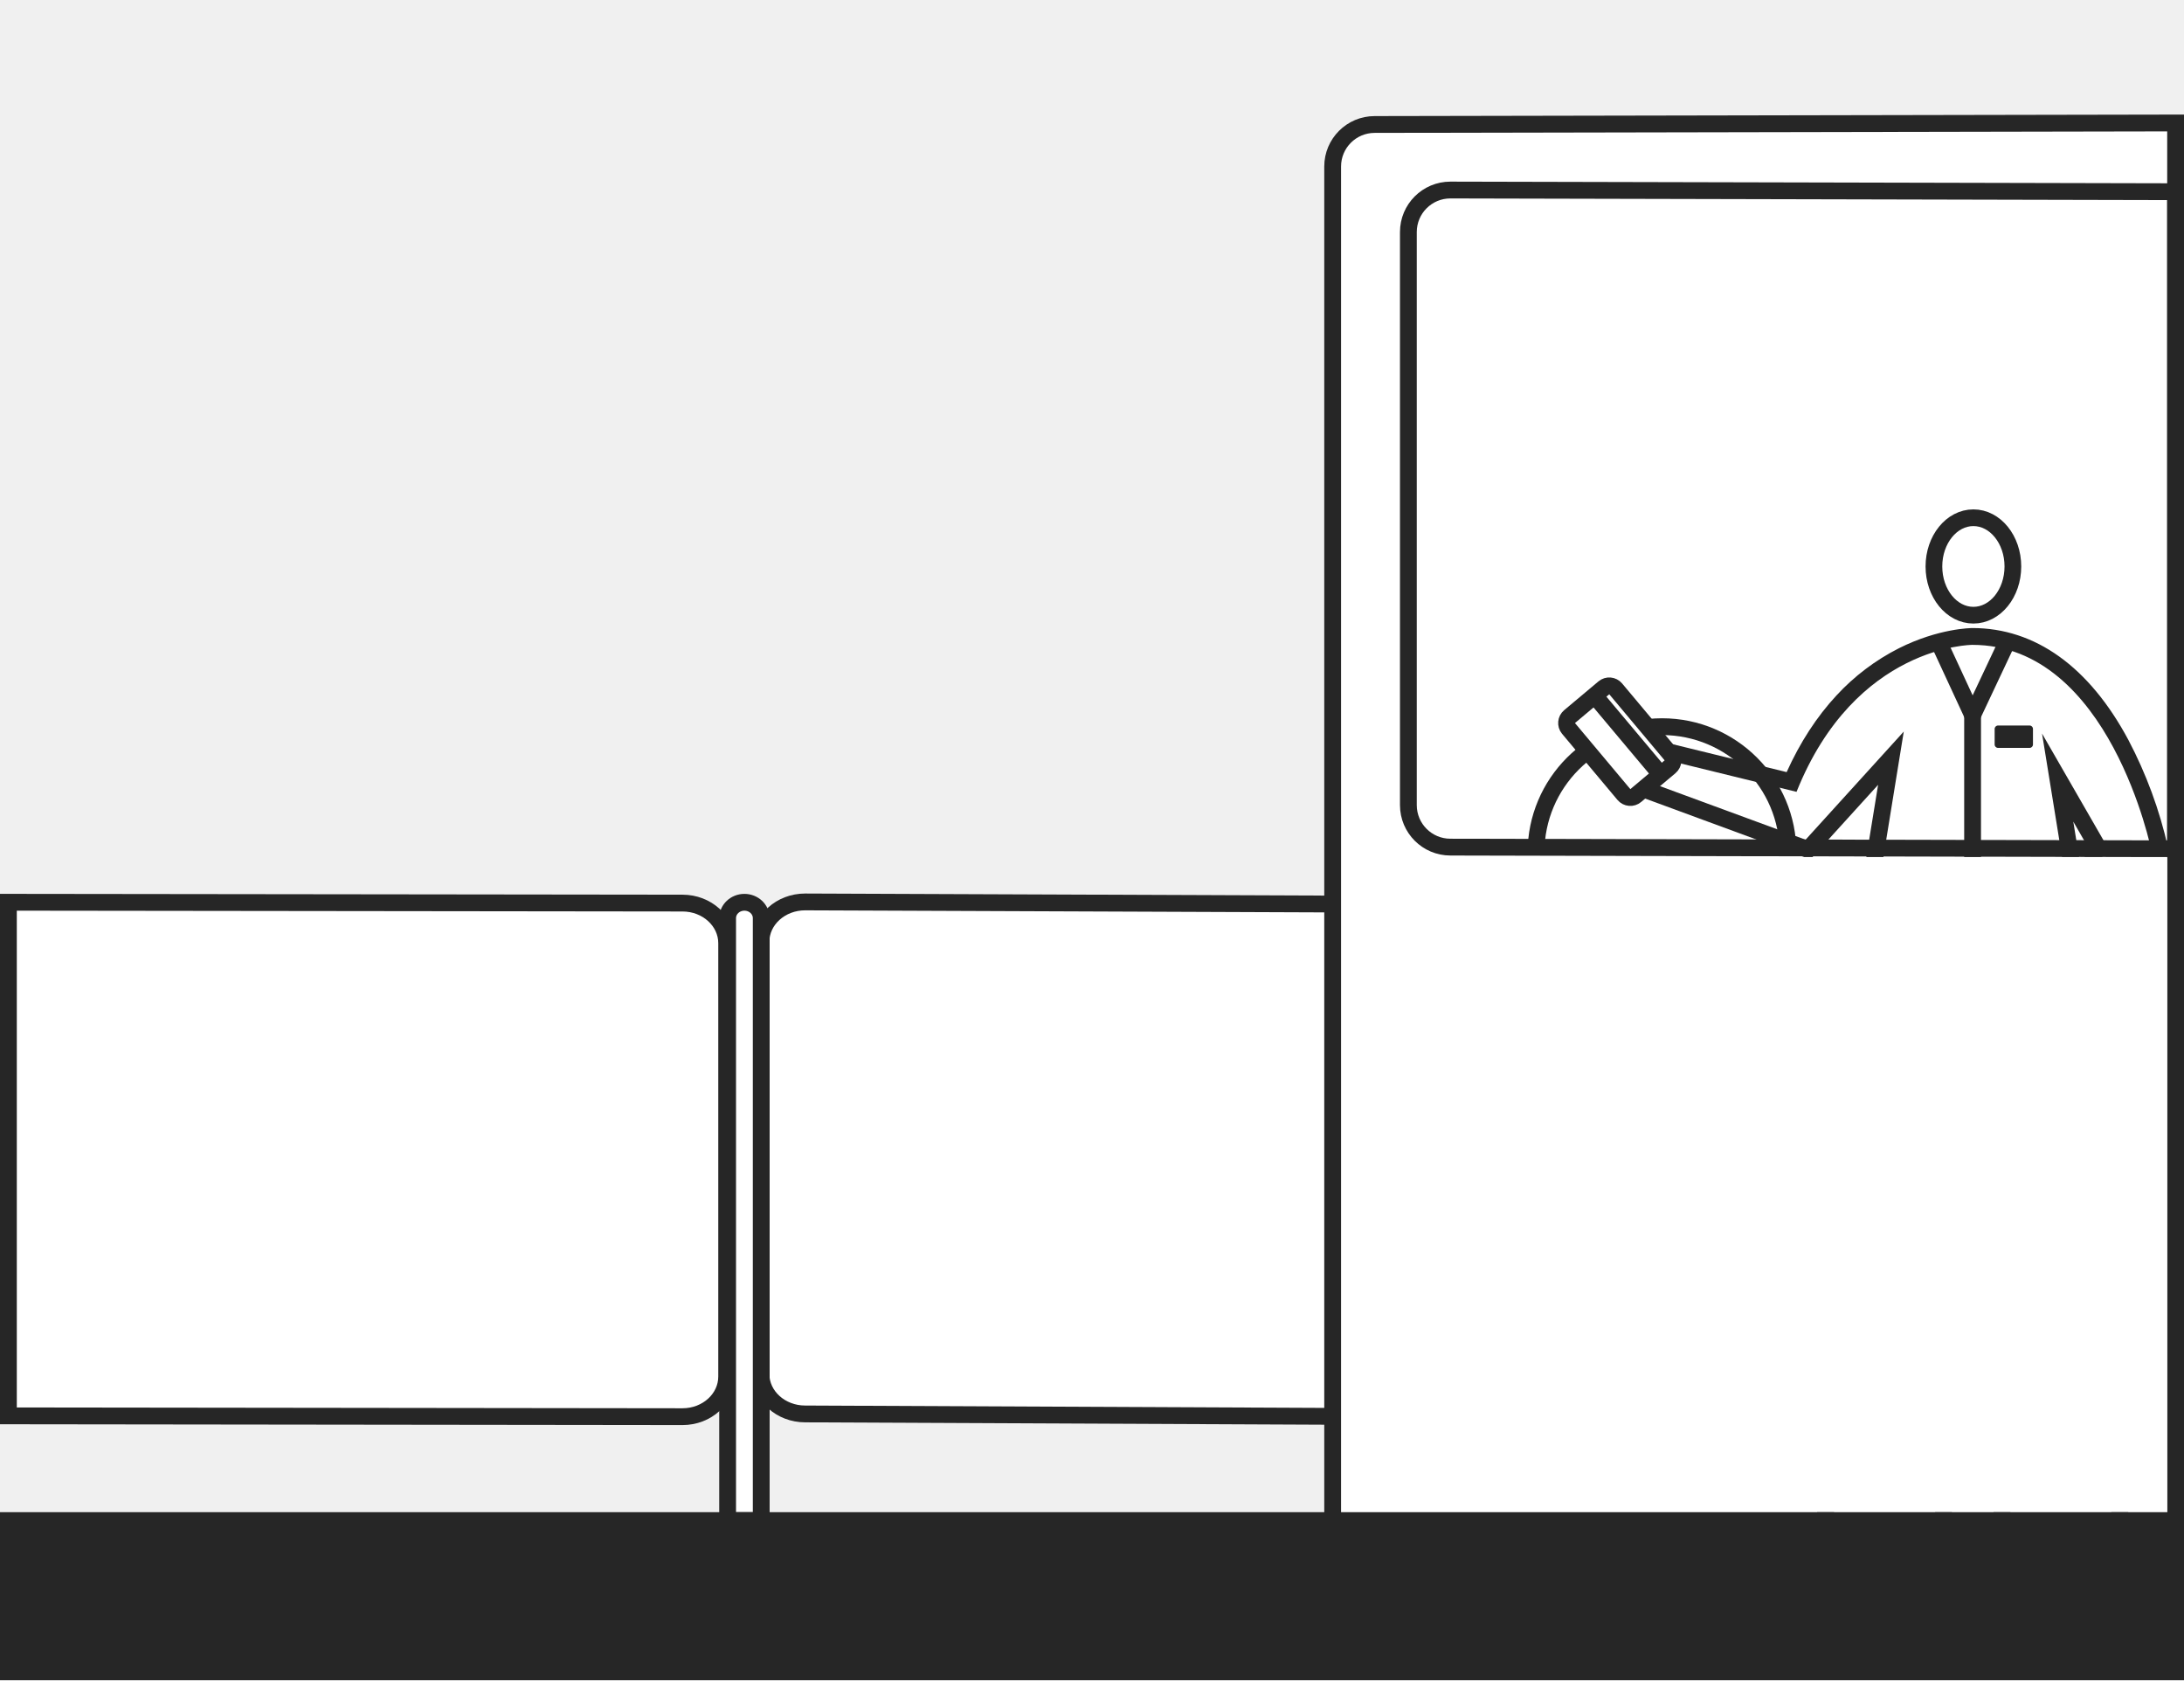
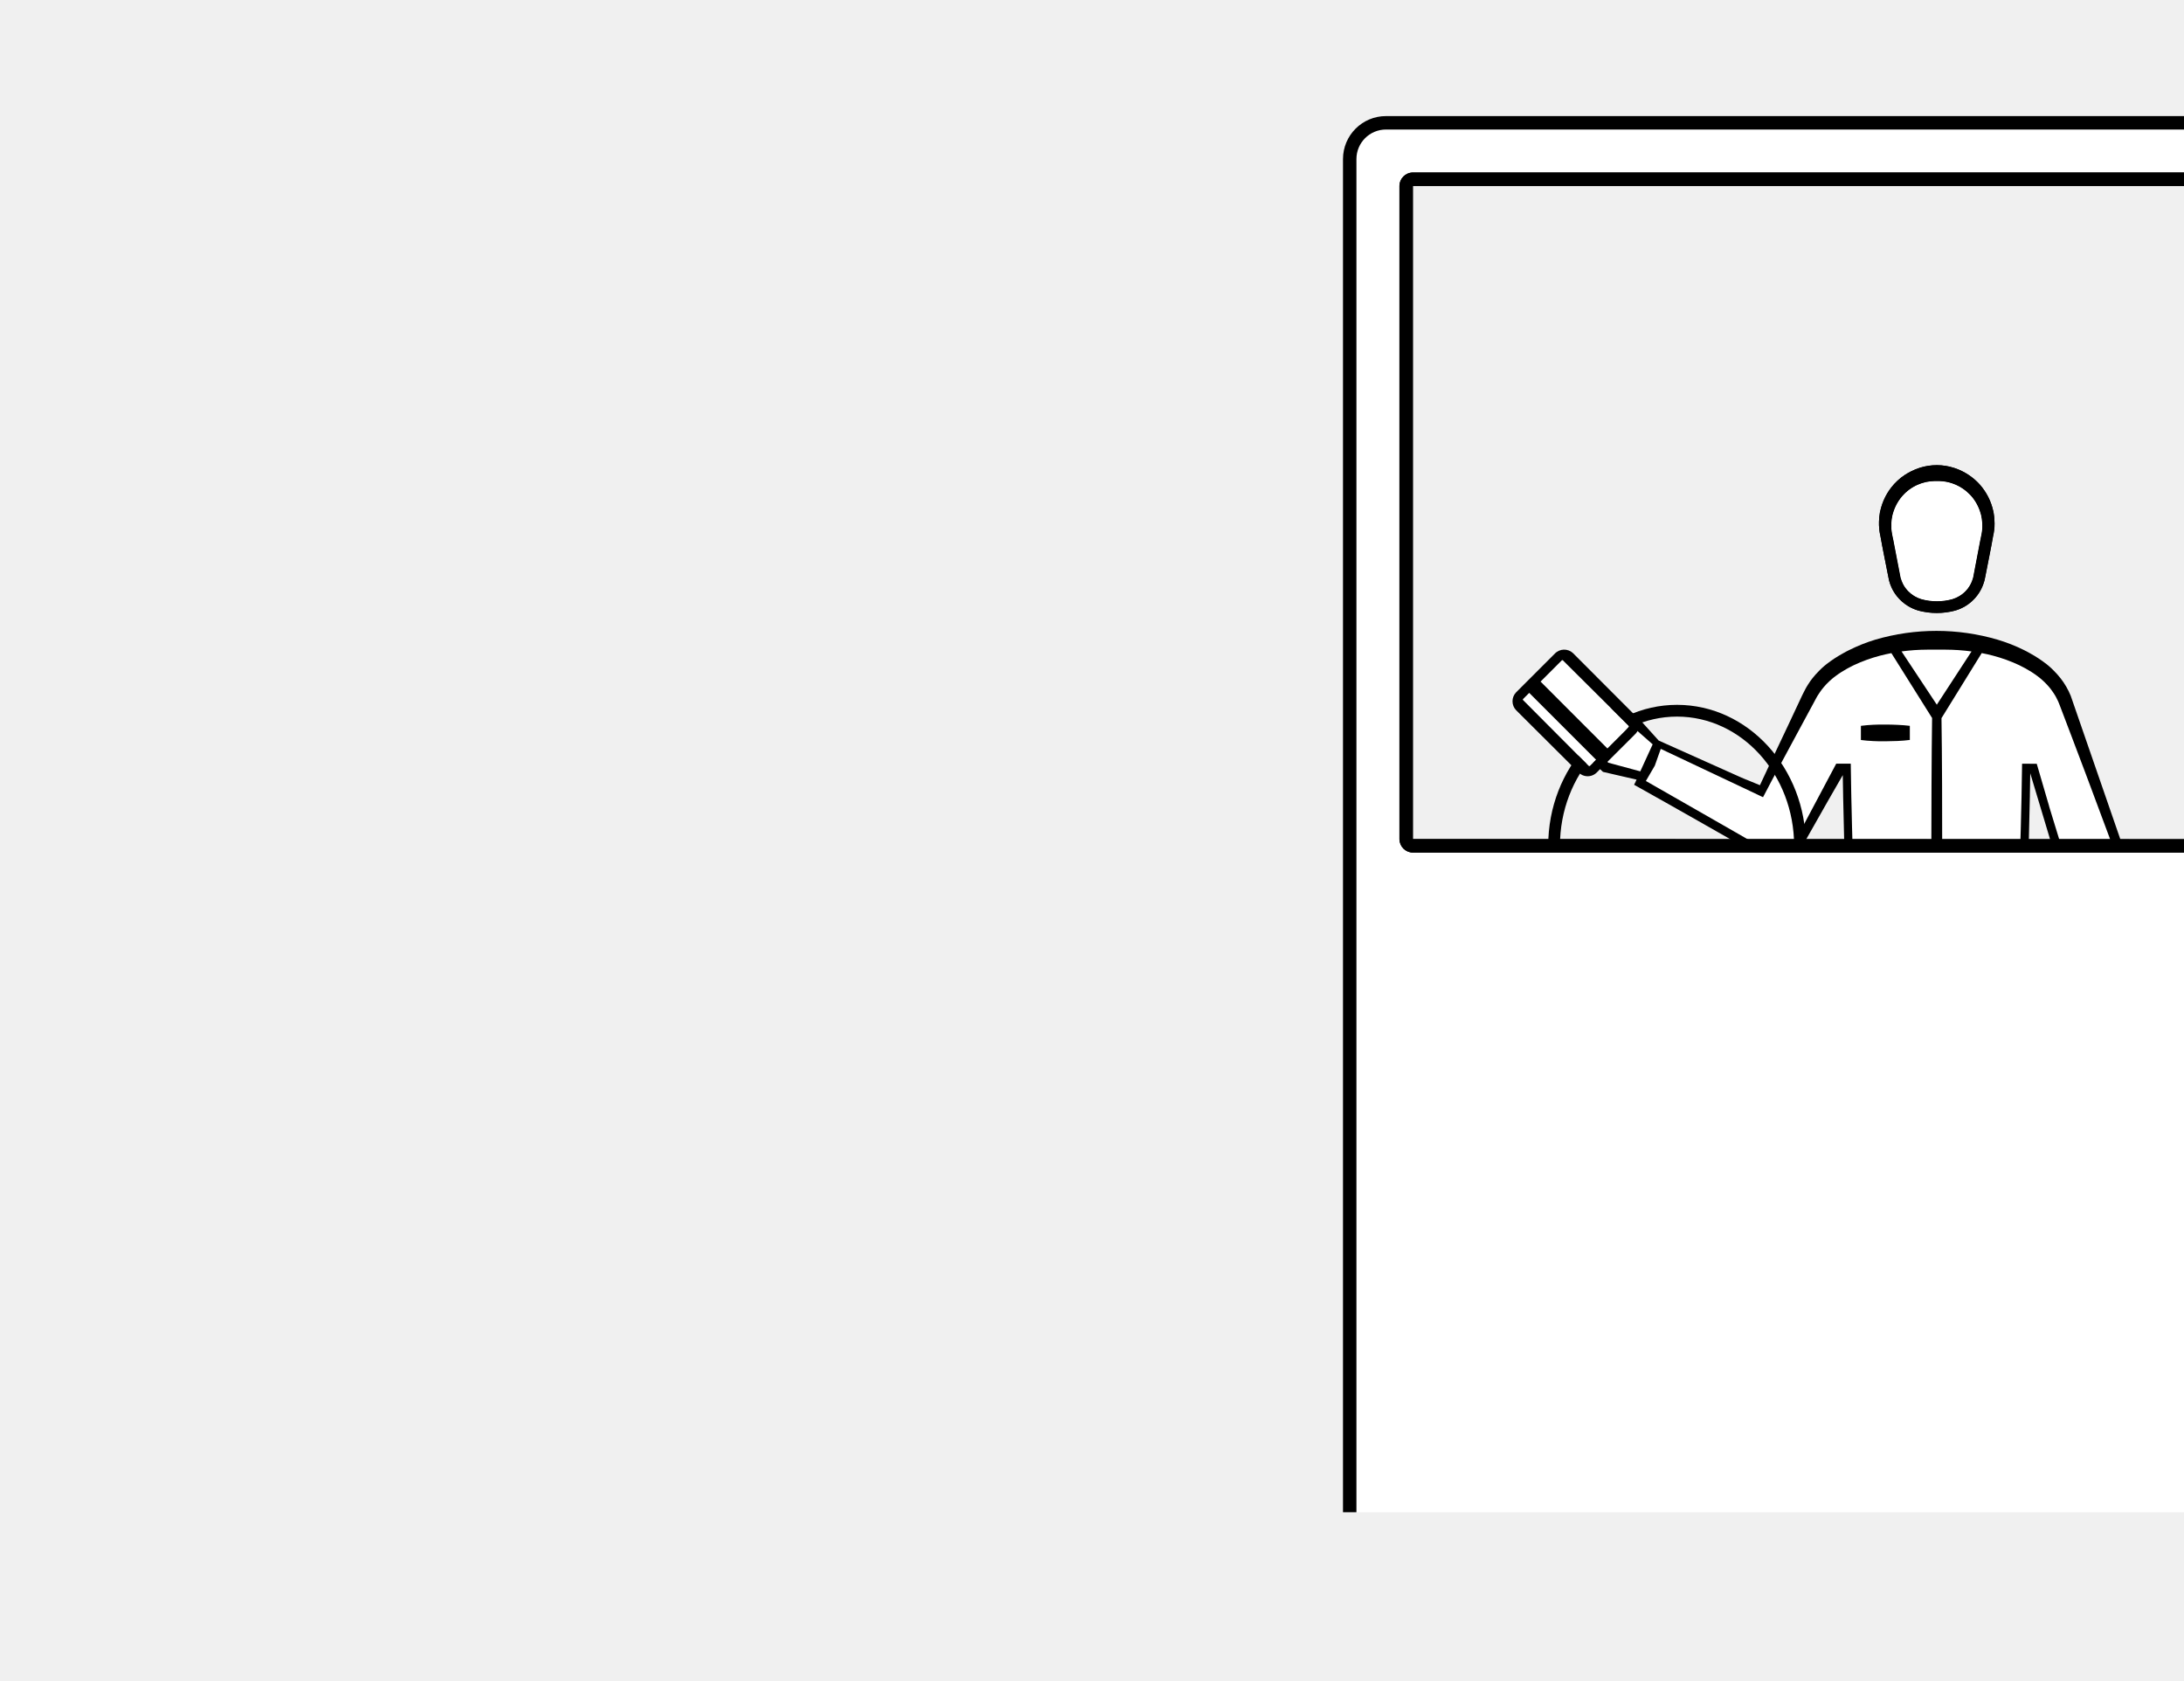
<svg xmlns="http://www.w3.org/2000/svg" id="Capa_1" data-name="Capa 1" viewBox="0 0 1300 1000">
  <defs>
-     <style>.cls-1,.cls-2,.cls-4{fill:#fff;}.cls-1,.cls-4,.cls-5,.cls-6,.cls-7,.cls-8{stroke:#262626;}.cls-1,.cls-4,.cls-5,.cls-6,.cls-8{stroke-miterlimit:10;}.cls-1,.cls-7,.cls-8{stroke-width:10px;}.cls-3{fill:#262626;}.cls-4{stroke-width:9.94px;}.cls-5{fill:#b4b4b4;stroke-width:8px;}.cls-6,.cls-7,.cls-8{fill:none;}.cls-6{stroke-width:10.11px;}.cls-7{stroke-linecap:round;stroke-linejoin:round;}</style>
+     <style>.cls-1{fill:#fff;}</style>
  </defs>
-   <path class="cls-1" d="M802,538.08,479.25,536.8c-14.52,0-26.3,10.66-26.3,23.8V817.72c0,13.15,11.78,23.81,26.3,23.81L802,843Z" />
-   <path class="cls-1" d="M5,842.67l401.25.49c14.52,0,26.29-10.69,26.29-23.88V561.37c0-13.18-11.77-23.88-26.29-23.88L5,537Z" />
-   <path class="cls-1" d="M433.11,905h20V546.44c0-5.21-4.48-9.43-10-9.43h0c-5.52,0-10,4.22-10,9.43Z" />
-   <path class="cls-1" d="M793.25,906.09l501.75-.9v-832l-476.75.9a25,25,0,0,0-25,25Z" />
-   <path class="cls-2" d="M1208.17,977.71l0-31.65h-12.88l-20.77-260.24L1153,946.07h-12.67l-.22,31.65H1065l.19-12.6,22.08-19h-4.81l29.27-325.5H1098l27.53-169.31-49.37,54.38-95.64-35.2,9.54-23.72,76.29,18.69c18.66-43.91,46.14-65.07,66.2-75.13,22.59-11.34,40.69-11.47,41.45-11.47,35.45,0,66,22.1,88.44,63.91a254,254,0,0,1,23.09,62.64l.33,1.67-40.63,82.19,5.07,31.35h-13.74l29.29,325.5H1259l24.21,19.09v12.55Zm28.71-440.29,11.4-33.85-23.48-40.78Z" />
-   <path class="cls-3" d="M1174,383.8c81.91,0,106.63,122.54,106.63,122.54l-34.24,69.24-6-33L1253.74,503l-38.24-66.41,29,179h-13.33l29.28,325.5h-15.78l33.62,26.53v5.12h-65.07l0-31.65h-13.27l-25.3-317-26.2,317h-13l-.23,31.65h-65.07l.08-5.28,30.57-26.37H1088l29.27-325.5h-13.32L1133.2,435.4l-58.45,64.37-87.64-32.25,6-14.92,76.25,18.68c35-87.48,104.67-87.48,104.67-87.48m0-10c-.81,0-20.06.14-43.69,12a131.12,131.12,0,0,0-37.18,28.09c-11.76,12.64-21.72,28-29.68,45.65l-68-16.66-8.42-2.06-3.24,8.05-6,14.92L974,473.35l9.67,3.55,87.64,32.26,6.32,2.32,4.53-5,35.76-39.38L1094,614l-1.89,11.6h14.15L1078,940.17l-.72,7.94-13.62,11.75-3.4,2.94-.07,4.49-.08,5.28-.15,10.14h85.15l.07-9.93.16-21.72h12.31l.76-9.18,16-194.31L1190,941.86l.74,9.21h12.49l0,21.64v10h85.09v-20l-3.8-3-13.25-10.46-.82-9.11-28.31-314.6h14.15L1254.33,614l-3.88-24,4.93-10,34.24-69.25,1.51-3.06-.67-3.35a259.59,259.59,0,0,0-23.59-64c-23.33-43.54-55.43-66.55-92.84-66.55Zm64.56,142.88L1234.1,489l8.72,15.14-4.23,12.57Z" />
-   <ellipse class="cls-4" cx="1174.64" cy="337.14" rx="23.5" ry="29" />
-   <line class="cls-5" x1="1234.51" y1="620.08" x2="1114.26" y2="620.08" />
-   <line class="cls-6" x1="1235.51" y1="621.06" x2="1112.48" y2="621.06" />
-   <polyline class="cls-7" points="1193.74 384.13 1174.16 425.67 1154.92 384.13" />
-   <line class="cls-7" x1="1174.16" y1="425.67" x2="1174.16" y2="618.12" />
-   <rect class="cls-3" x="1187.28" y="431.82" width="22.81" height="13.31" rx="2" transform="translate(2397.38 876.94) rotate(-180)" />
-   <path class="cls-8" d="M1064.29,507.49a75,75,0,0,0-150,0" />
-   <path class="cls-8" d="M863.32,504.18l431.68,1V114.1l-431.68-1a25,25,0,0,0-25,25V479.18A25,25,0,0,0,863.32,504.18Z" />
-   <rect class="cls-2" x="845.73" y="510.09" width="444.25" height="389.91" />
-   <rect class="cls-3" y="900" width="1300" height="100" />
-   <path class="cls-1" d="M933.61,433.5l33,39.38a5,5,0,0,0,7.05.61l6.56-5.51,13.86-11.63a5,5,0,0,0,.62-7l-33-39.38a5,5,0,0,0-7-.62l-12.48,10.48-2,1.67-5.95,5A5,5,0,0,0,933.61,433.5Z" />
-   <line class="cls-1" x1="987.81" y1="460.09" x2="951.07" y2="416.3" />
+   <polygon class="cls-1" points="1053.03 467.55 1052.43 468.69 1054.24 465.16 1054.25 465.15 1055.82 462.25 1055.82 462.26 1053.03 467.55" />
+   <polygon class="cls-1" points="1079.93 417.55 1071.38 433.39 1079.94 417.5 1081 415.56 1079.93 417.55" />
+   <polygon class="cls-1" points="1081.27 415.03 1081.5 414.65 1081.27 415.06 1081.01 415.53 1081.27 415.03" />
+   <polygon class="cls-1" points="1103.29 525.31 1101.05 544.67 1099.24 561.39 1101.05 544.59 1103.29 525.24 1103.32 525.03 1103.29 525.31" />
+   <path class="cls-1" d="M1118.6,441.16c-1.22-.05-2.43-.06-3.64-.13-2.43-.12-4.86-.29-7.28-.63V432c2.42-.34,4.85-.51,7.28-.63,1.21-.07,2.42-.09,3.64-.13l3.64,0c2.42,0,4.85.06,7.28.18s4.85.29,7.28.62v8.39c-2.43.32-4.85.5-7.28.61s-4.86.17-7.28.18Z" />
+   <path class="cls-1" d="M1081.51,414.62c.15-.26.31-.54.48-.8-.16.29-.33.57-.49.83Z" />
+   <path class="cls-1" d="M1257.75,506.54a18,18,0,0,1-.1,2.65l-.46,3-1.88,12.23-3.76,24.44-1.26,8.17-2.51,16.28-1.49,9.15-2,12.45-.23,1.39h-6.36l1,2.44.07.14.55,1.32,3.48,8.28,5.41,12.89,0,.1,6.17,14.67-3.17,1.9-2.06-2-4.29-4.06-16.78-16,0,0-1.79-12.45-.82-5.73.1-1.91,4.4-81.54h0l0-.54-.15-.48-10.3-33.57,0-.14-7.34-25.12v-.05h-8.62l-.06,3.14-.29,16.77-.39,16.76c-.12,5.59-.31,11.19-.47,16.77l-.5,16.77v.22l0,.32,2.24,19.35,2.09,19.37,2.16,19.36,1.59,13.1.74,6.1.09,1.77.91,17.23q.49,9.62,1.07,19.24c.72,12.84,1.67,25.66,2,38.52l2.91,77.11.75,19.27c.15,3.22.16,6.43.24,9.65l.2,9.65.77,38.58q.25,13.44.56,26.86h-39.65l-1.33-14.71-1-11.87-1.77-20.74-1-11.36-.4-4.72-.23-2.89-1.07-13.49c0-.44-.07-.88-.1-1.32s-.07-1-.12-1.47-.07-.76-.12-1.13a.66.66,0,0,0,0-.14l-.32-2.67-.15-1.24-1-8.08-1.9-16.18L1166.48,716l0-.13q-1.18-10.92-2.37-21.83l-.48-4.56q-.64-6-1.26-12c-.37-3.59-.74-7.19-1.1-10.78-.26-2.6-.51-5.21-.77-7.82s-.5-5.21-.74-7.82l-.26-2.71v-.1h-13.72l-.28,2.81c-2,21.64-4.36,43.22-6.71,64.81l-3.68,32.36-1.9,16.18-1,8.08-.48,4c-.16,1.34-.23,2.7-.35,4.06l-1.29,16.23-1.37,16.23L1126,845.53l-1.35,14.87H1085q.21-8.89.38-17.79l.18-9.07.78-38.58.13-6.85.06-2.66c0-.28,0-.56,0-.84,0-2.18.08-4.36.14-6.54,0-.75,0-1.51.08-2.27l.75-19.28,2.92-77.12q.12-4.83.35-9.64c.12-2.65.26-5.31.41-8l.18-3.21.54-8.91c.18-3,.36-5.95.52-8.92.17-2.75.33-5.51.49-8.26q.3-5.44.58-10.88v-.1l.9-17.2.09-1.8,2.33-19.11-1.58,13,54.85-3.34-.22-19.15-.14-21.37-.12-42.74.12-42.74.14-21.37.21-18.43-24.24-38.62c-2.26.43-4.51.93-6.73,1.51a91.26,91.26,0,0,0-15.72,5.7,70.09,70.09,0,0,0-7.23,4c-1.15.74-2.28,1.49-3.34,2.3-.42.31-.83.61-1.21.92v0l-.2.14c-.24.2-.47.38-.67.56l-.42.36-.5.45c-.33.29-.71.62-1,.89a40.36,40.36,0,0,0-3.36,3.55,34,34,0,0,0-2.13,2.81l-.07.11c-.43.6-.85,1.21-1.23,1.84a0,0,0,0,1,0,0c.38-.64.8-1.25,1.23-1.85a.34.34,0,0,1,.07-.11,33.6,33.6,0,0,1,2.14-2.81,38.78,38.78,0,0,1,3.36-3.55c.27-.26.66-.59,1-.88l.5-.46.42-.36.66-.55.2-.14,0,0c.38-.31.79-.62,1.21-.93,1.06-.8,2.18-1.56,3.33-2.29a70.28,70.28,0,0,1,7.23-4,90.43,90.43,0,0,1,15.72-5.7,113.28,113.28,0,0,1,28.18-3.53c.5,0,1,0,1.49,0h7.71q.75,0,1.5,0a113.34,113.34,0,0,1,28.18,3.53,90.33,90.33,0,0,1,15.71,5.7,67.27,67.27,0,0,1,7.23,4c.87.55,1.74,1.13,2.57,1.73l.77.56.62.47.62.49h0l.08.05.12.09.64.52.43.36.49.46,0,0c.17.14.34.3.51.45l.26.23.19.17c.31.29.62.59.91.89q1.31,1.29,2.49,2.7c.26.31.52.63.77.95s.49.64.73,1a34.56,34.56,0,0,1,2,3c.16.27.31.54.46.81.43.8.83,1.61,1.2,2.44.18.36.33.74.48,1.11l.23.58.24.64,1,2.62,2,5.24,4,10.5,7.94,21c.78,2.05,1.56,4.11,2.32,6.17,4.51,12,8.93,24,13.42,36l.1.34A16.48,16.48,0,0,1,1257.75,506.54Z" />
+   <path d="M1187.18,310.42c0-.85-.06-1.73-.15-2.6l-.4-2.85a6.78,6.78,0,0,0-.15-.68l-.07-.28a35.05,35.05,0,0,0-6.54-13.89,31.86,31.86,0,0,0-2.49-2.86c-.22-.23-.45-.46-.68-.67-.46-.44-.94-.87-1.42-1.3,0,0,0,0,0,0a36,36,0,0,0-7.38-4.87,33.34,33.34,0,0,0-4.49-1.85c-.92-.31-1.86-.58-2.81-.81a33.57,33.57,0,0,0-20.19,1.48c-.9.35-1.78.75-2.64,1.18a37.68,37.68,0,0,0-4,2.28,33.69,33.69,0,0,0-8,7.42,35,35,0,0,0-6.54,13.9l-.07.28-.09.33a3.4,3.4,0,0,0-.07.34l-.39,2.85c-.1.88-.13,1.76-.16,2.61,0,.2,0,.4,0,.6s0,.4,0,.6,0,.64,0,1c0,.68.07,1.36.13,2l.09.88c0,.17,0,.34.07.51l.15,1c0,.15.05.3.08.45l.37,1.82c.61,3.52,1.32,7.11,2,10.58l.76,3.82,2.3,11.64v0l.22.79c.14.49.3,1,.47,1.47.06.19.13.37.21.56a3,3,0,0,0,.12.32,27.87,27.87,0,0,0,1.26,2.72l.4.71a25.52,25.52,0,0,0,2.23,3.21s0,0,0,0a25.62,25.62,0,0,0,6.51,5.63,26.23,26.23,0,0,0,5.72,2.54c1.09.32,2.07.54,3,.72s1.91.36,2.9.49a43,43,0,0,0,10.79,0c1-.13,2-.3,2.91-.49s1.88-.4,3-.72a25.94,25.94,0,0,0,5.71-2.54A25.09,25.09,0,0,0,1181,346.06l.21-.74.46-2.2,2.61-13.27c.69-3.49,1.4-7.09,2-10.64l.37-1.79c.11-.6.2-1.22.28-1.91a34.05,34.05,0,0,0,.25-3.85C1187.21,311.22,1187.2,310.83,1187.18,310.42Zm-52.74,39.89a14.92,14.92,0,0,1-1.33-1.95c-.21-.36-.4-.72-.58-1.1a16.78,16.78,0,0,1-.73-1.74c-.16-.43-.3-.88-.43-1.33l-.17-.57-3.9-20.47c-.07-.46-.16-.92-.25-1.37s-.19-.89-.29-1.33c0-.22-.1-.43-.14-.65-.1-.43-.19-.87-.27-1.31,0-.23-.09-.45-.13-.68l-.25-1.57c0-.22,0-.44-.07-.66s-.06-.56-.08-.84,0-.74,0-1.1q0-1,0-1.95l.06-.56c0-.2,0-.4.05-.61,0-.64.1-1.23.19-1.83l.43-2.25h0c0-.13.08-.27.11-.42a1.14,1.14,0,0,0,.09-.26c.13-.48.27-.95.43-1.42a24.93,24.93,0,0,1,1.42-3.44,26.86,26.86,0,0,1,3.69-5.58,25.79,25.79,0,0,1,9.37-6.87,25.5,25.5,0,0,1,9.88-2.14l.56,0h2.38a25.65,25.65,0,0,1,7.3,1.26c.78.25,1.55.55,2.31.88a26.27,26.27,0,0,1,8.42,5.81c.33.34.65.69,1,1.05h0a26.79,26.79,0,0,1,5.52,10.43l.09.27.12.43.42,2.26c.1.58.14,1.18.2,1.81,0,.41.06.81.1,1.23a25.3,25.3,0,0,1,0,3c0,.51-.08,1-.15,1.52l-.25,1.56c-.14.88-.34,1.77-.54,2.62s-.39,1.8-.54,2.72l-3.91,20.5-.14.51a19.12,19.12,0,0,1-1.75,4.19,18.29,18.29,0,0,1-6.33,6.4,18.49,18.49,0,0,1-4.17,1.85c-.78.23-1.67.43-2.29.55s-1.56.29-2.44.41a34.7,34.7,0,0,1-4.48.28,35.14,35.14,0,0,1-4.51-.28c-.86-.12-1.66-.26-2.43-.41-.61-.12-1.51-.32-2.29-.55a18.69,18.69,0,0,1-4.17-1.85,18.94,18.94,0,0,1-3.58-2.82A16.52,16.52,0,0,1,1134.44,350.31Z" />
+   <path class="cls-1" d="M1125.81,314.74c0,.5.1,1,.16,1.51l.25,1.57c.15.88.35,1.77.54,2.62s.39,1.8.54,2.7l3.89,20.47.16.56a18.84,18.84,0,0,0,1.75,4.18,18.18,18.18,0,0,0,10.5,8.25c.77.23,1.68.43,2.29.55s1.56.29,2.43.41a36.22,36.22,0,0,0,9,0c.88-.12,1.67-.25,2.43-.41s1.52-.32,2.3-.55a17.86,17.86,0,0,0,12.24-12.43l.15-.52,3.91-20.5c.15-.91.35-1.82.54-2.71s.39-1.75.54-2.62l.24-1.57c.07-.5.13-1,.16-1.51a27.86,27.86,0,0,0,0-3c0-.41-.08-.82-.11-1.23,0-.63-.1-1.23-.19-1.8l-.43-2.27c0-.14-.07-.28-.11-.42s-.06-.18-.1-.28a26.77,26.77,0,0,0-5.53-10.43,26.1,26.1,0,0,0-19-9l-1.42,0h-1.53a26.1,26.1,0,0,0-19.24,9,27,27,0,0,0-5.53,10.44l-.09.27c0,.14-.08.28-.11.41l-.43,2.25c-.09.6-.14,1.2-.19,1.83,0,.41-.07.82-.11,1.18C1125.73,312.66,1125.75,313.68,1125.81,314.74Z" />
+   <polygon class="cls-1" points="983.74 443 976.37 459.09 957.3 453.94 935.73 431.17 939.09 425.08 970.29 431.2 983.74 443" />
+   <path class="cls-1" d="M1103.32,525l0,.28-2.24,19.36-1.81,16.72L1099,564l-2.16,19.37-1.58,13,54.85-3.34-.22-19.15-.14-21.37-.12-42.74.12-42.74.14-21.37.21-18.43-24.24-38.62c-2.26.43-4.51.93-6.73,1.51a91.26,91.26,0,0,0-15.72,5.7,70.09,70.09,0,0,0-7.23,4c-1.15.74-2.28,1.49-3.34,2.3-.42.31-.83.61-1.21.92v0l-.2.14c-.24.2-.47.38-.67.56l-.42.36-.5.45c-.33.29-.71.62-1,.89a40.36,40.36,0,0,0-3.36,3.55,34,34,0,0,0-2.13,2.81l-.07.11c-.43.6-.85,1.21-1.23,1.84-.16.29-.33.57-.49.83l-.23.41-.26.47v0l-1.07,2-8.55,15.84,0,0-14.83,27.5-.71,1.32h0l-2.79,5.29-.6,1.14-.28.54-2.78,5.28-1.08-.51-10.09-4.79-.86-.41-48.85-23.06-3.54,10-5.32,9.12,33.89,19.38,18,10.31,9,5.16,4.51,2.57,2.25,1.29,1.06.6.07.05c.36.18.6.3,1,.46a16.67,16.67,0,0,0,5,1.28,17,17,0,0,0,3.7-.08,12.51,12.51,0,0,0,1.36-.25,0,0,0,0,1,0,0l.55-.13a16.48,16.48,0,0,0,7.55-4.43,16.82,16.82,0,0,0,2.12-2.7l0-.06L1093,454.54h8.63l.05,3.14.29,16.77.4,16.77c.07,2.78.14,5.55.22,8.33v.06q.14,4.17.25,8.32V508l.5,16.77V525Zm4.36-93c2.42-.34,4.85-.51,7.28-.63,1.21-.07,2.42-.09,3.64-.13l3.64,0c2.42,0,4.85.06,7.28.18s4.85.29,7.28.62v8.39c-2.43.32-4.85.5-7.28.61s-4.86.17-7.28.18l-3.64,0c-1.22-.05-2.43-.06-3.64-.13-2.43-.12-4.86-.29-7.28-.63Z" />
+   <path d="M1136.8,432v8.39c-2.43.32-4.85.5-7.28.61s-4.86.17-7.28.18l-3.64,0c-1.22-.05-2.43-.06-3.64-.13-2.43-.12-4.86-.29-7.28-.63V432c2.42-.34,4.85-.51,7.28-.63,1.21-.07,2.42-.09,3.64-.13l3.64,0c2.42,0,4.85.06,7.28.18S1134.37,431.68,1136.8,432Z" />
+   <path d="M1263.57,636.64h0l-13.28-24.16-3.73-6.77-3-5.48,0-.07,2,0,1,0h.74l.31-1.74,2.79-15.39,1.64-9,4.27-24.41,4.29-24.41,2.14-12.21c.16-1,.35-2,.52-3.07a21,21,0,0,0,.2-3.54,21.77,21.77,0,0,0-1.36-6.94l.1.31-29.62-85.63a43.62,43.62,0,0,0-6-10.38,49.78,49.78,0,0,0-4-4.5c-.36-.36-.7-.67-1-1l-.52-.5-.57-.52c-.38-.36-.76-.68-1.14-1s-.77-.64-1.15-.94a73.21,73.21,0,0,0-9.91-6.51l-2-1.1-1.28-.65-.21-.11A99.63,99.63,0,0,0,1189,380.7a129.31,129.31,0,0,0-72.74,0A99.14,99.14,0,0,0,1100.5,387l-.22.11-1.28.65-2,1.1a73.74,73.74,0,0,0-9.9,6.51c-.38.3-.76.61-1.15.94s-.76.65-1.14,1l-.57.52-.52.5c-.34.33-.68.64-1,1a48.28,48.28,0,0,0-4,4.5,37.14,37.14,0,0,0-2.26,3.21c-.1.14-.19.28-.28.42a.6.6,0,0,0-.09.15c-.25.4-.49.79-.73,1.2l-.61,1.07c-.38.68-.8,1.47-1.1,2.13l-1,2L1065,430.33l-10.88,23-2.55,5.46-4,8.54-7.71-3.18-.6-.25v.1l-2.9-1.3-.15-.06-48.91-21.9L974,426l-.52-.57-1-.26-35.06-9.45h0l-2.77-.75-1.61,2.64-6.7,11.06-1.73,2.89,2.42,2.28,26.44,24.92.68.63.71.17L974.12,464h.06l-.5,1-.49,1-.51,1.07.29.17.89-2h.06l-.49,1h0l-.46,1,1.8,1c12.1,6.8,24.2,13.58,36.25,20.46l18.09,10.29,9.05,5.14,4.52,2.56L1045,508l1.14.65c.39.21.91.45,1.34.64a21.48,21.48,0,0,0,9,1.73,17.37,17.37,0,0,0,2.39-.19c.56-.07,1.11-.17,1.65-.29l.42-.1.23-.05.2-.05a21.54,21.54,0,0,0,10-5.71,21.85,21.85,0,0,0,3.48-4.63l2.56-4.52,7.6-13.41,2.65-4.68c2.79-4.92,5.62-9.8,8.45-14.7l.78-1.35.21,11.93v.54l1.19,50.91-10.35,77.1h0v.19l-2.3,38.47-1.15,19.3-.29,4.82c-.08,1.6-.1,3.21-.16,4.82l-.3,9.66-1.24,38.63-1.08,38.61-.54,19.31c-.12,3.23-.1,6.44-.15,9.66l-.08,9.66-.38,38.62-.23,26.78h5q.21-8.89.38-17.79c.06-3,.12-5.93.17-8.9l.78-38.61.14-7,.06-2.66c0-.28,0-.56,0-.84,0-2.18.07-4.36.14-6.54,0-.75,0-1.51.08-2.27l.75-19.28,2.92-77.12q.12-4.83.35-9.64c.12-2.65.26-5.31.41-8l.18-3.21.54-8.91c.18-2.94.36-5.87.52-8.81s.34-5.58.49-8.37q.3-5.44.58-10.88v-.1l.89-17.2h0l116.47,0h0l.9,17.33c.33,6.41.67,12.84,1.07,19.25.72,12.84,1.67,25.67,2,38.53l2.91,77.12.75,19.28c.15,3.22.16,6.43.24,9.65l.2,9.65.78,38.61q.24,13.35.54,26.69h5l-.23-26.78L1224.7,795l-.08-9.66c0-3.22,0-6.43-.15-9.66l-.54-19.31-1.08-38.61-1.23-38.63-.31-9.66c-.06-1.61-.08-3.22-.16-4.82l-.29-4.82-1.15-19.3-2.3-38.47v-.19h0l-10.35-77.1,1.19-50.91v-.54l.23-13.1,6.5,21.63,9.81,32.71-2.57,43.75L1219.9,598v.09l0,.13h0l2.34,20.14.07.61.75.87,5.46,5.91,13.38,14.5,4.77,5.19,1,1.09,2.19,2.38,15.11-9.78ZM957.3,453.94l-21.57-22.77,3.36-6.09,31.2,6.12L983.74,443l-7.37,16.09Zm137.91,142.5,1.58-13L1099,564l.29-2.65,1.81-16.72,2.24-19.36,0-.28v-.26l-.5-16.77v-.07q-.12-4.15-.25-8.32v-.06c-.09-2.78-.17-5.55-.22-8.33l-.4-16.77-.29-16.77-.05-3.14H1093l-23.26,43.77,0,.06a16.82,16.82,0,0,1-2.12,2.7,16.48,16.48,0,0,1-7.55,4.43l-.55.13a0,0,0,0,0,0,0,12.51,12.51,0,0,1-1.36.25,17,17,0,0,1-3.7.08,16.67,16.67,0,0,1-5-1.28c-.36-.16-.6-.28-1-.46l-.07-.05-1.06-.6-2.25-1.29-4.51-2.57-9-5.16-18-10.31-33.89-19.38,5.32-9.12,3.54-10,48.85,23.06.86.41,10.09,4.79,1.08.51,2.78-5.28.28-.54.6-1.14,1.2-2.33h0l1.59-2.95h0l.71-1.32,14.83-27.5,0,0,8.55-15.84,1.07-2v0l.26-.47.23-.41c.16-.26.33-.54.49-.83.38-.63.8-1.24,1.23-1.84l.07-.11a34,34,0,0,1,2.13-2.81,40.36,40.36,0,0,1,3.36-3.55c.29-.27.67-.6,1-.89l.5-.45.42-.36c.2-.18.43-.36.67-.56l.2-.14v0c.38-.31.79-.61,1.21-.92,1.06-.81,2.19-1.56,3.34-2.3a70.09,70.09,0,0,1,7.23-4,91.26,91.26,0,0,1,15.72-5.7c2.22-.58,4.47-1.08,6.73-1.51l24.24,38.62-.21,18.43-.14,21.37-.12,42.74.12,42.74.14,21.37.22,19.15Zm36.66-208.74a119.87,119.87,0,0,1,15.4-1.05H1158a120.1,120.1,0,0,1,15.53,1.06l-20.66,31.7Zm71.76,66.84-.05,3.14-.29,16.77-.39,16.77c-.13,5.59-.32,11.19-.48,16.78l-.5,16.77V525l0,.32,2.24,19.36,2.1,19.37,2.16,19.37,1.58,13h0c-11.74-.74-44.36-2.69-54.42-3.3l.23-19.17.14-21.37.12-42.74L1156,467.1l-.14-21.37-.21-18.31,23.94-38.72q3.33.63,6.61,1.49a91.26,91.26,0,0,1,15.72,5.7,70.09,70.09,0,0,1,7.23,4c.86.55,1.72,1.12,2.54,1.7l.8.6.59.43.62.49h0l.08.05.12.09c.24.2.47.38.67.56l.43.36.46.42,0,0c.17.14.34.3.51.45l.26.23.22.21.88.85q1.31,1.29,2.49,2.7c.26.31.52.63.77.95s.49.64.73,1a34.56,34.56,0,0,1,2,3c.16.27.31.54.46.81.45.81.86,1.64,1.24,2.48.17.37.32.74.47,1.11l.23.58.25.63,1,2.62,2,5.25,4,10.51,7.94,21q1.17,3.08,2.32,6.17c4.51,12,8.94,24,13.42,36l.1.33a16.31,16.31,0,0,1,1.14,5.09,16.65,16.65,0,0,1-.09,2.64l-.45,3-1.89,12.22L1251.59,549l-1.26,8.17-2.51,16.29-1.49,9.15-2,12.36h0l-10.5-1.08-8,.8,4.33-80.19h0l0-.53-.16-.48-10.3-33.59,0-.14-7.35-25.17Zm47.7,183.62-2.06-2-4.29-4.08-16.81-16v-.08l-1.77-12.38-.49-3.44h13.46l3.51,8.38,5.38,12.79,0,.1,6.17,14.67,0,.09Zm-73.06,195.66-1.75-20.58-1-11.52-.4-4.72-.23-2.89-1.05-13.35c0-.48-.08-1-.12-1.46s-.07-1-.12-1.47-.07-.76-.12-1.13l-.33-2.81-.15-1.24-1-8.08-1.9-16.18L1166.48,716q-1.2-11-2.39-22l-.48-4.56q-.64-6-1.26-12c-.37-3.59-.74-7.19-1.1-10.78-.26-2.6-.51-5.21-.77-7.82l-.72-7.71-.28-2.82h-13.72l-.28,2.82c-2,21.64-4.36,43.23-6.72,64.83l-3.68,32.37-1.9,16.18-1,8.08-.49,4.05c-.16,1.34-.23,2.71-.34,4.06l-1.3,16.24-1.37,16.24L1126,845.69l-1.33,14.71h6l6.87-79c.13-1.35.22-2.7.38-4l.51-4.05,1-8.07,2-16.15,4.1-32.29,7-54.88,7,54.88,4.11,32.29,2,16.15,1,8.07.5,4.05c.17,1.34.26,2.69.39,4l6.88,79h6l-1.33-14.71Z" />
+   <path d="M1051.51,458.74s0,0,0,.05l2.55-5.46Z" />
+   <path d="M1187.2,310.43c0-.86-.06-1.74-.15-2.61l-.4-2.84c0-.24-.09-.46-.15-.69l-.07-.28a35.07,35.07,0,0,0-6.55-13.89,29.41,29.41,0,0,0-2.5-2.86c-.22-.23-.45-.46-.68-.67-.46-.45-.93-.88-1.42-1.3,0,0,0,0,0,0a35.65,35.65,0,0,0-7.36-4.88,33,33,0,0,0-4.51-1.84c-.92-.31-1.86-.58-2.81-.81a33.57,33.57,0,0,0-20.19,1.48q-1.35.52-2.64,1.17a36.76,36.76,0,0,0-4,2.29,33.69,33.69,0,0,0-8,7.42,35,35,0,0,0-6.54,13.9l-.07.28-.09.33a3.43,3.43,0,0,0-.06.34l-.4,2.85c-.1.88-.13,1.76-.16,2.61,0,.2,0,.4,0,.6l0,.61c0,.32,0,.63,0,.95,0,.68.07,1.36.13,2,0,.29.06.59.1.88l.06.51.15,1c0,.15.05.3.08.45l.37,1.82c.61,3.52,1.32,7.11,2,10.58l.76,3.82,2.31,11.66.22.79c.14.49.3,1,.47,1.47.06.19.13.37.21.56a3,3,0,0,0,.12.32,23.85,23.85,0,0,0,1.26,2.72l.4.71a23.58,23.58,0,0,0,2.23,3.21s0,0,0,0a25.24,25.24,0,0,0,6.52,5.65,26.15,26.15,0,0,0,5.71,2.54c1.1.33,2.08.54,3,.73s1.91.35,2.91.48a42.89,42.89,0,0,0,10.78,0c1-.13,2-.3,2.92-.48s1.87-.4,3-.73a26,26,0,0,0,5.72-2.54,25.34,25.34,0,0,0,8.76-8.88,25.78,25.78,0,0,0,2.46-5.79l.21-.74.46-2.2,2.61-13.28c.69-3.48,1.4-7.08,2-10.64l.37-1.79c.11-.6.2-1.22.29-1.91a34,34,0,0,0,.24-3.85C1187.23,311.23,1187.22,310.83,1187.2,310.43Zm-59.9,12.72c-.07-.46-.16-.92-.25-1.37s-.2-.89-.29-1.33c0-.22-.1-.43-.14-.65-.1-.44-.19-.88-.27-1.31,0-.22-.08-.44-.12-.66l-.25-1.58c0-.22-.06-.45-.08-.67s-.06-.56-.08-.84,0-.74,0-1.1c0-.67,0-1.32,0-1.94,0-.19,0-.38,0-.57s0-.4.05-.61c0-.64.1-1.23.19-1.83l.43-2.25h0c0-.14.08-.27.12-.41a2.76,2.76,0,0,0,.08-.27c.13-.48.27-.95.43-1.42a27.68,27.68,0,0,1,1.42-3.44,26.86,26.86,0,0,1,3.69-5.58,25.79,25.79,0,0,1,9.37-6.87,25.5,25.5,0,0,1,9.88-2.14l.56,0h1l.92,0h.49a25.65,25.65,0,0,1,7.3,1.26,22.67,22.67,0,0,1,2.33.88,25.87,25.87,0,0,1,8.4,5.81c.33.33.65.69,1,1.05h0a27.11,27.11,0,0,1,5.54,10.43l.09.28a3.25,3.25,0,0,1,.11.42l.44,2.27c.08.58.13,1.17.18,1.81,0,.41.07.81.11,1.22a27.82,27.82,0,0,1-.05,3c0,.51-.09,1-.15,1.52l-.25,1.56c-.15.88-.34,1.77-.53,2.63s-.4,1.79-.55,2.71l-3.91,20.51-.15.51a17.71,17.71,0,0,1-8.08,10.59,18.41,18.41,0,0,1-4.16,1.85c-.78.23-1.68.43-2.3.55s-1.56.29-2.44.41a34.7,34.7,0,0,1-4.48.28,35.14,35.14,0,0,1-4.51-.28c-.87-.12-1.66-.25-2.43-.41-.61-.12-1.51-.32-2.29-.55a18.49,18.49,0,0,1-4.17-1.85,18,18,0,0,1-3.59-2.84,14.35,14.35,0,0,1-1.41-1.62,14.92,14.92,0,0,1-1.33-1.95c-.21-.36-.4-.72-.58-1.1a14.85,14.85,0,0,1-.73-1.74c-.16-.43-.3-.88-.43-1.33l-.17-.57Z" />
+   <polygon points="1246.89 600.22 1243.55 600.22 1243.51 600.15 1245.55 600.19 1246.51 600.21 1246.89 600.22" />
+   <polygon points="973.43 466.31 973.44 466.32 972.98 467.29 972.96 467.34 972.95 467.34 972.97 467.29 973.86 465.27 973.92 465.28 973.43 466.31" />
+   <polygon points="1036.33 462.7 1039.23 463.9 1039.23 464 1036.33 462.7" />
+   <polygon points="1055.82 462.26 1053.03 467.55 1054.23 465.22 1054.23 465.21 1055.82 462.26" />
+   <path class="cls-1" d="M837,110.7V499.37a4.06,4.06,0,0,0,4,4.06h459V900H803.4V94.65A21.56,21.56,0,0,1,825,73.09h475v33.56H841A4.05,4.05,0,0,0,837,110.7Z" />
+   <path d="M807.4,900h-8V94.65A25.59,25.59,0,0,1,825,69.09h475v8H825A17.58,17.58,0,0,0,807.4,94.65Z" />
+   <path d="M1300,507.43H841a8.07,8.07,0,0,1-8-8.06V110.7a8.06,8.06,0,0,1,8-8.06h459v8H841l0,388.73,459,.06Z" />
+   <path d="M1300,507.43H841a8.07,8.07,0,0,1-8-8.06V110.7a8.06,8.06,0,0,1,8-8h459v8H841l0,388.72,459,.06Z" />
+   <path d="M1074.93,503.43h-7c0-42.42-31.26-76.93-69.69-76.93S928.55,461,928.55,503.43h-7c0-46.28,34.41-83.93,76.69-83.93S1074.93,457.15,1074.93,503.43Z" />
+   <path class="cls-1" d="M946.49,455.8l.56-.57,1.1-1.1,8.86-8.87,8.15-8.16,4.34-4.37a.53.53,0,0,0,0-.73l-1-1L933,395.58,930.37,393h0s0,0-.07-.06a.38.38,0,0,0-.16-.06.47.47,0,0,0-.35.08s0,0,0,0l0,0s0,0-.07.05L911,411.68,906.62,416a.46.46,0,0,0,0,.66l1,1L942,452.22l3.63,3.63h0l.09.07a.64.64,0,0,0,.19.08.63.63,0,0,0,.41-.1Z" />
+   <path d="M900.3,417.48a7.64,7.64,0,0,0,2.18,5.24l34.58,34.45,2.63,2.63.26.25a7.72,7.72,0,0,0,1.17.87,7.64,7.64,0,0,0,8.27-.27c.19-.15.4-.29.57-.45l.27-.24.22-.2,1.66-1.67,8.88-8.86,8.17-8.14,4.51-4.51a7.6,7.6,0,0,0-.13-10.56l0,0L938.08,390.5l-1.62-1.64-.26-.24a7.77,7.77,0,0,0-1.18-.89,8,8,0,0,0-2.77-1,7.63,7.63,0,0,0-5.6,1.3c-.2.15-.41.28-.59.44l-.27.25-18.9,18.89-4.51,4.52A7.61,7.61,0,0,0,900.3,417.48ZM917,405.66,929.66,393l.05-.05,0,0s0,0,0,0a.5.5,0,0,1,.35-.07.25.25,0,0,1,.15.06.12.12,0,0,1,.08.06h0l2.63,2.63L968.5,431l1,1a.53.53,0,0,1,0,.73l-4.35,4.37L957,445.25l-.21.22ZM906.62,416l3.62-3.63,39.82,39.81-1.91,1.91-1.11,1.1-.55.57-.13.1a.58.58,0,0,1-.41.1.33.33,0,0,1-.19-.08.18.18,0,0,1-.09-.06h0L942,452.22l-34.4-34.54-1-1A.45.45,0,0,1,906.62,416Z" />
</svg>
